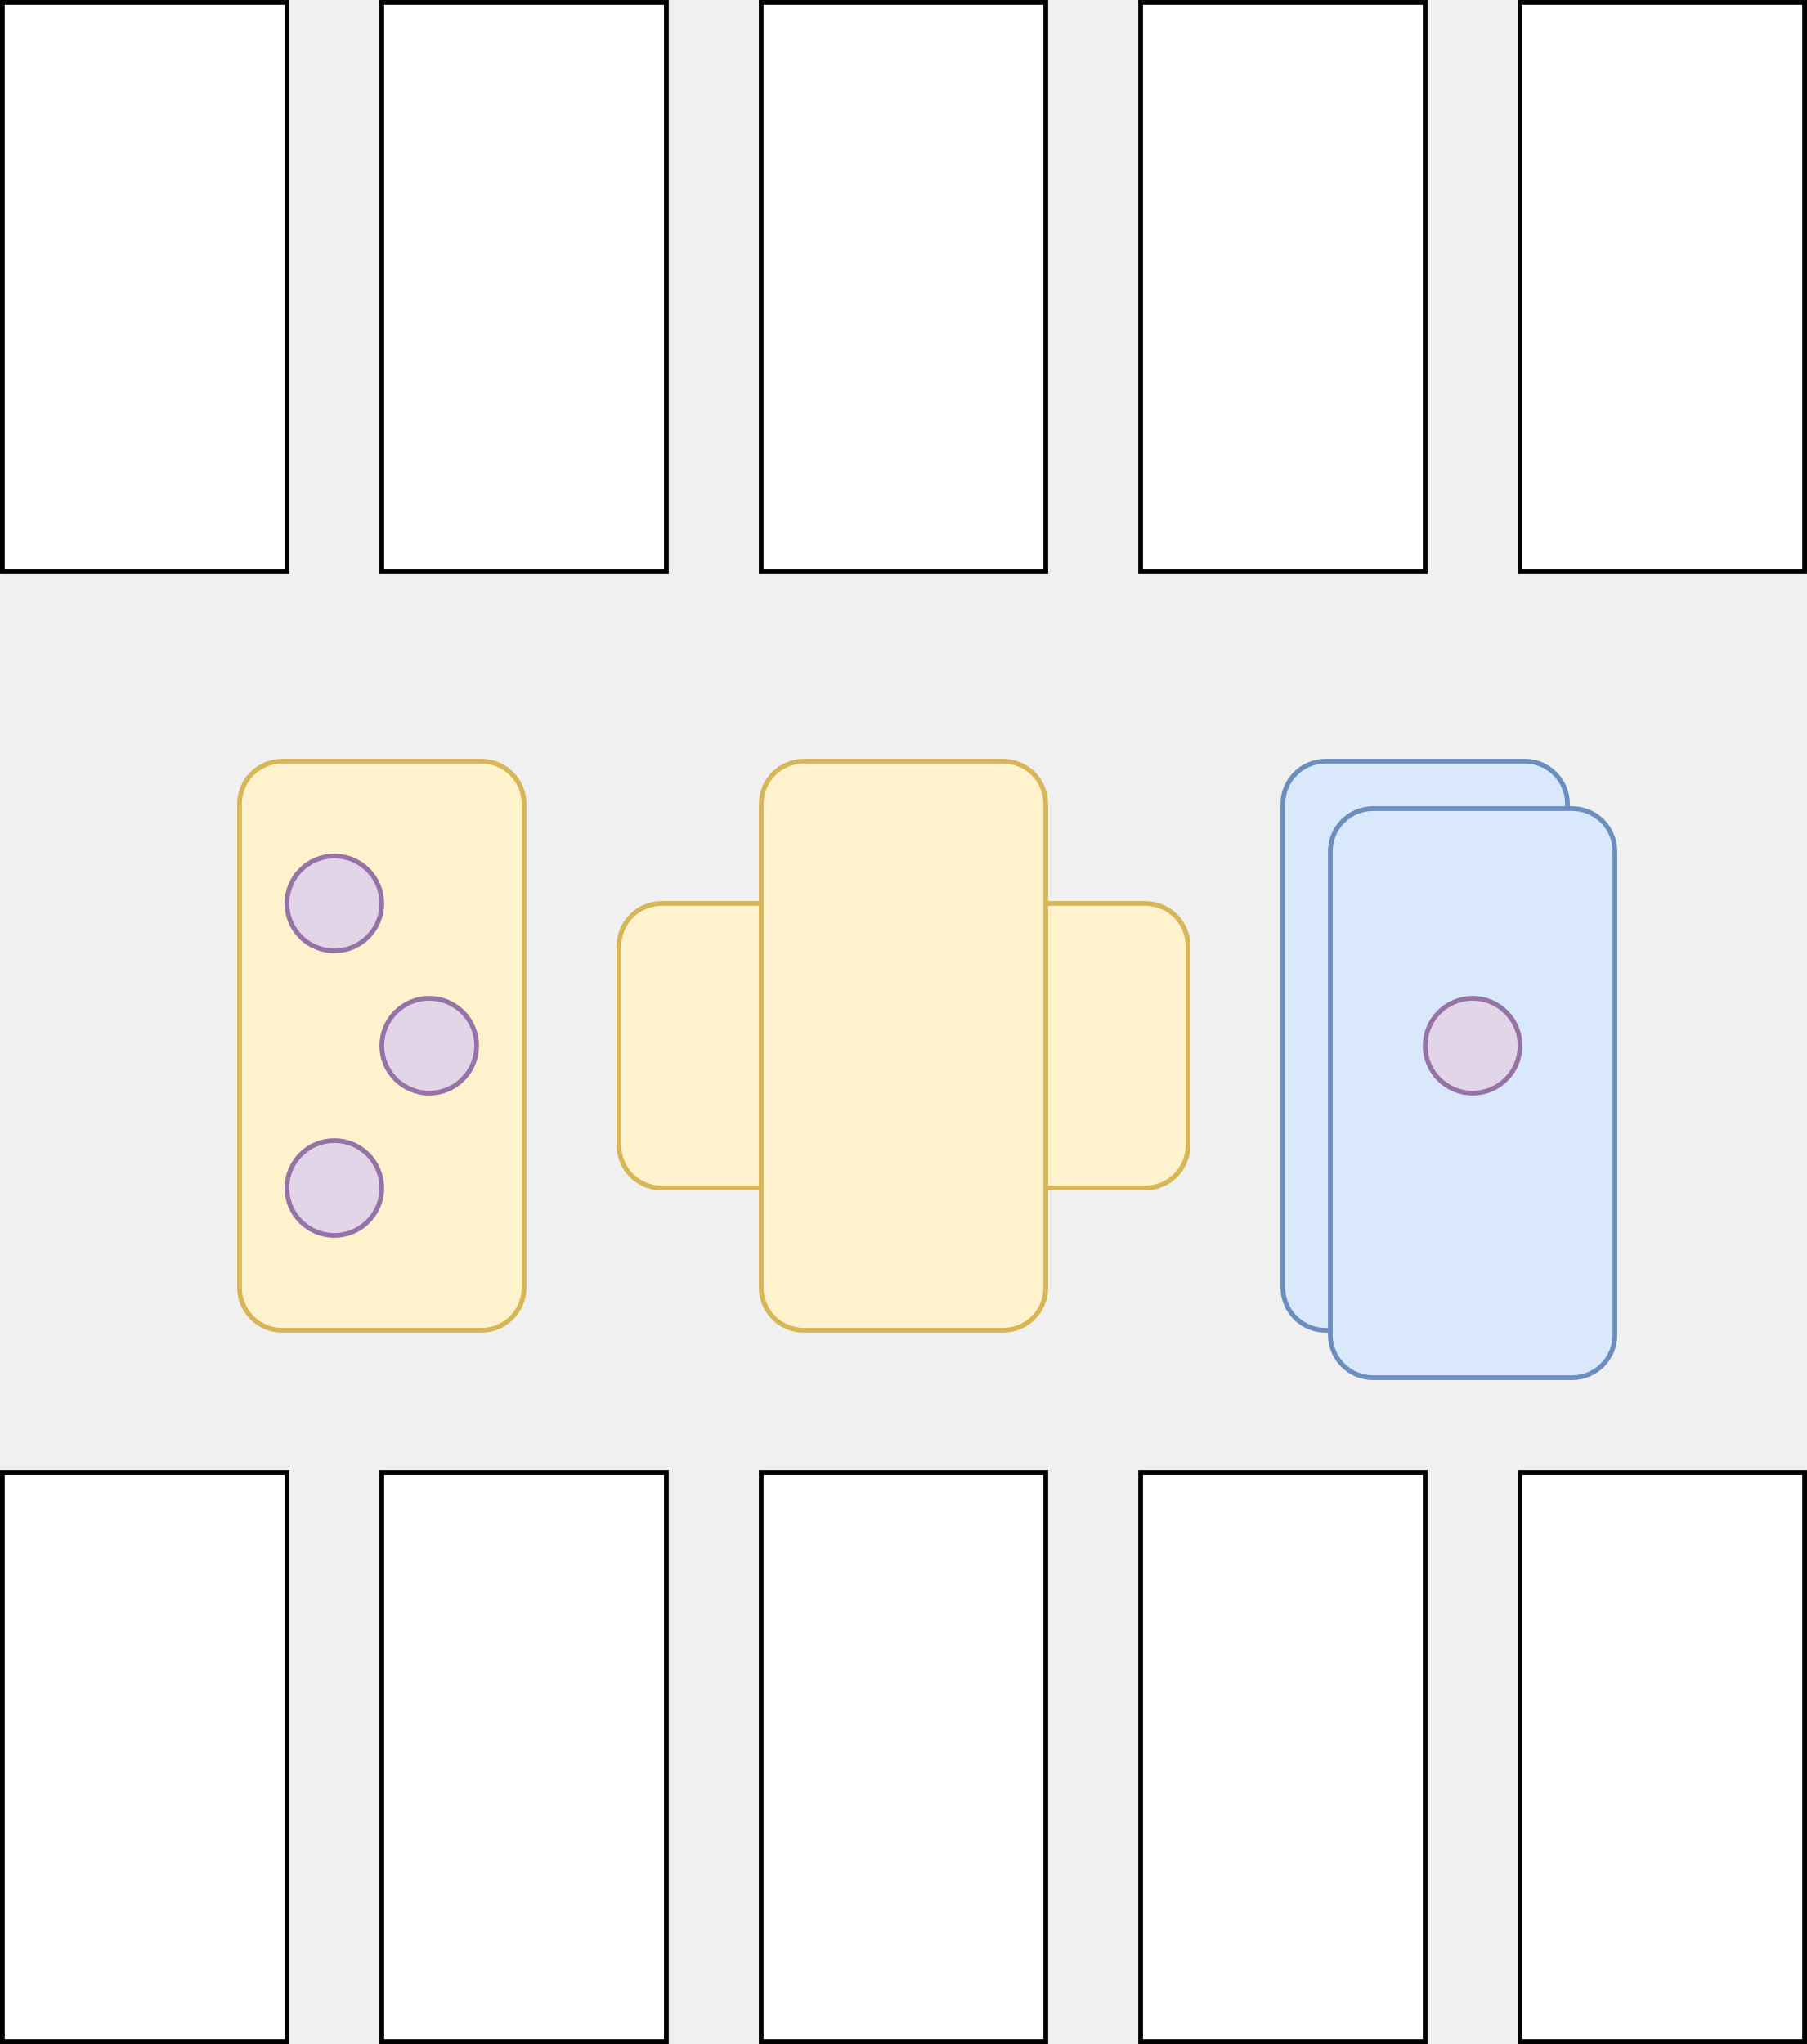
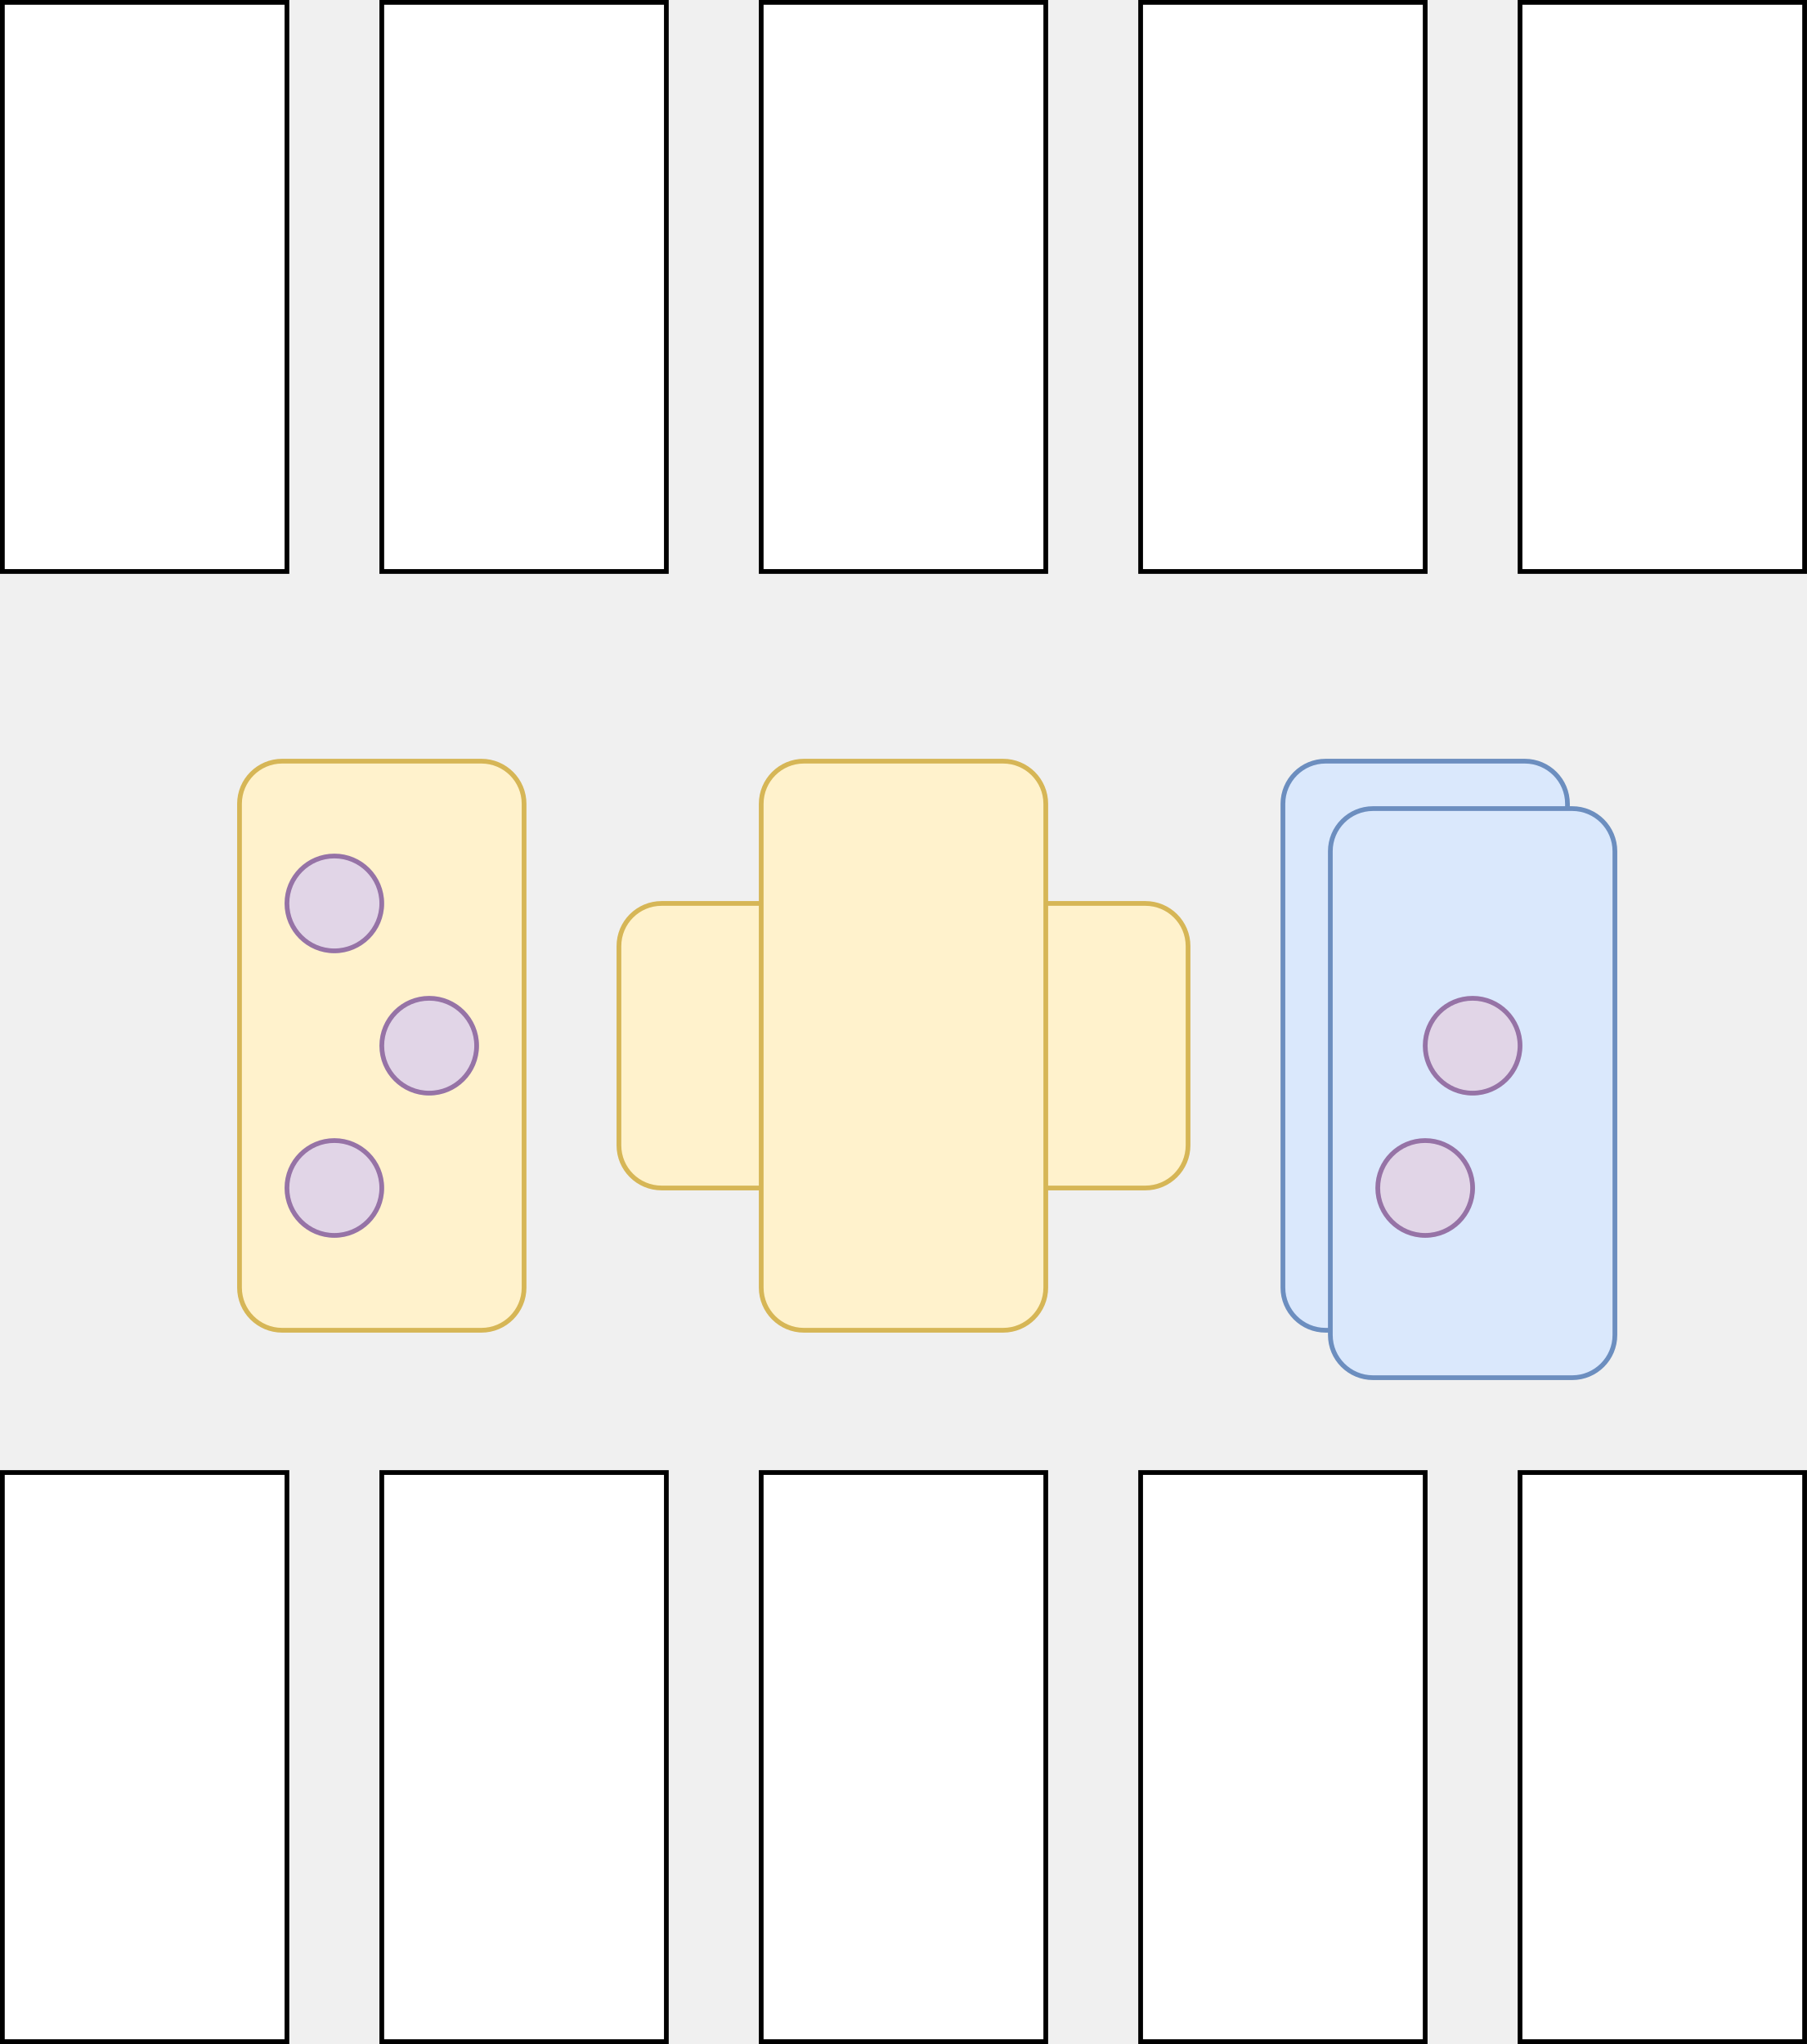
<svg xmlns="http://www.w3.org/2000/svg" style="background: transparent; background-color: transparent; color-scheme: light dark;" version="1.1" width="381px" height="431px" viewBox="-0.5 -0.5 381 431">
  <defs />
  <g>
    <g data-cell-id="0">
      <g data-cell-id="1">
        <g data-cell-id="2">
          <g>
            <rect x="130" y="190" width="120" height="60" rx="9" ry="9" fill="#fff2cc" stroke="#d6b656" pointer-events="all" style="fill: rgb(255, 242, 204); stroke: rgb(214, 182, 86);" />
          </g>
        </g>
        <g data-cell-id="3">
          <g>
            <rect x="130" y="190" width="120" height="60" rx="9" ry="9" fill="#fff2cc" stroke="#d6b656" transform="rotate(90,190,220)" pointer-events="all" style="fill: rgb(255, 242, 204); stroke: rgb(214, 182, 86);" />
          </g>
        </g>
        <g data-cell-id="4">
          <g>
            <rect x="20" y="190" width="120" height="60" rx="9" ry="9" fill="#fff2cc" stroke="#d6b656" transform="rotate(90,80,220)" pointer-events="all" style="fill: rgb(255, 242, 204); stroke: rgb(214, 182, 86);" />
          </g>
        </g>
        <g data-cell-id="5">
          <g>
            <rect x="240" y="190" width="120" height="60" rx="9" ry="9" fill="#dae8fc" stroke="#6c8ebf" transform="rotate(90,300,220)" pointer-events="all" style="fill: rgb(218, 232, 252); stroke: rgb(108, 142, 191);" />
          </g>
        </g>
        <g data-cell-id="7">
          <g>
            <rect x="250" y="200" width="120" height="60" rx="9" ry="9" fill="#dae8fc" stroke="#6c8ebf" transform="rotate(90,310,230)" pointer-events="all" style="fill: rgb(218, 232, 252); stroke: rgb(108, 142, 191);" />
          </g>
        </g>
        <g data-cell-id="8">
          <g>
            <ellipse cx="70" cy="190" rx="10" ry="10" fill="#e1d5e7" stroke="#9673a6" pointer-events="all" style="fill: rgb(225, 213, 231); stroke: rgb(150, 115, 166);" />
          </g>
        </g>
        <g data-cell-id="9">
          <g>
            <ellipse cx="90" cy="220" rx="10" ry="10" fill="#e1d5e7" stroke="#9673a6" pointer-events="all" style="fill: rgb(225, 213, 231); stroke: rgb(150, 115, 166);" />
          </g>
        </g>
        <g data-cell-id="10">
          <g>
            <ellipse cx="70" cy="250" rx="10" ry="10" fill="#e1d5e7" stroke="#9673a6" pointer-events="all" style="fill: rgb(225, 213, 231); stroke: rgb(150, 115, 166);" />
          </g>
        </g>
        <g data-cell-id="11">
          <g>
            <ellipse cx="310" cy="220" rx="10" ry="10" fill="#e1d5e7" stroke="#9673a6" pointer-events="all" style="fill: rgb(225, 213, 231); stroke: rgb(150, 115, 166);" />
          </g>
        </g>
        <g data-cell-id="12">
          <g>
            <rect x="-30" y="30" width="120" height="60" fill="#ffffff" stroke="#000000" transform="rotate(90,30,60)" pointer-events="all" style="fill: rgb(255, 255, 255); stroke: rgb(0, 0, 0);" />
          </g>
        </g>
        <g data-cell-id="13">
          <g>
            <rect x="50" y="30" width="120" height="60" fill="#ffffff" stroke="#000000" transform="rotate(90,110,60)" pointer-events="all" style="fill: rgb(255, 255, 255); stroke: rgb(0, 0, 0);" />
          </g>
        </g>
        <g data-cell-id="14">
          <g>
            <rect x="130" y="30" width="120" height="60" fill="#ffffff" stroke="#000000" transform="rotate(90,190,60)" pointer-events="all" style="fill: rgb(255, 255, 255); stroke: rgb(0, 0, 0);" />
          </g>
        </g>
        <g data-cell-id="15">
          <g>
            <rect x="210" y="30" width="120" height="60" fill="#ffffff" stroke="#000000" transform="rotate(90,270,60)" pointer-events="all" style="fill: rgb(255, 255, 255); stroke: rgb(0, 0, 0);" />
          </g>
        </g>
        <g data-cell-id="16">
          <g>
            <rect x="290" y="30" width="120" height="60" fill="#ffffff" stroke="#000000" transform="rotate(90,350,60)" pointer-events="all" style="fill: rgb(255, 255, 255); stroke: rgb(0, 0, 0);" />
          </g>
        </g>
        <g data-cell-id="17">
          <g>
            <rect x="-30" y="340" width="120" height="60" fill="#ffffff" stroke="#000000" transform="rotate(90,30,370)" pointer-events="all" style="fill: rgb(255, 255, 255); stroke: rgb(0, 0, 0);" />
          </g>
        </g>
        <g data-cell-id="18">
          <g>
            <rect x="50" y="340" width="120" height="60" fill="#ffffff" stroke="#000000" transform="rotate(90,110,370)" pointer-events="all" style="fill: rgb(255, 255, 255); stroke: rgb(0, 0, 0);" />
          </g>
        </g>
        <g data-cell-id="19">
          <g>
            <rect x="130" y="340" width="120" height="60" fill="#ffffff" stroke="#000000" transform="rotate(90,190,370)" pointer-events="all" style="fill: rgb(255, 255, 255); stroke: rgb(0, 0, 0);" />
          </g>
        </g>
        <g data-cell-id="20">
          <g>
            <rect x="210" y="340" width="120" height="60" fill="#ffffff" stroke="#000000" transform="rotate(90,270,370)" pointer-events="all" style="fill: rgb(255, 255, 255); stroke: rgb(0, 0, 0);" />
          </g>
        </g>
        <g data-cell-id="21">
          <g>
            <rect x="290" y="340" width="120" height="60" fill="#ffffff" stroke="#000000" transform="rotate(90,350,370)" pointer-events="all" style="fill: rgb(255, 255, 255); stroke: rgb(0, 0, 0);" />
          </g>
        </g>
+         <g data-cell-id="22">
+           <g>
+             <ellipse cx="300" cy="250" rx="10" ry="10" fill="#e1d5e7" stroke="#9673a6" pointer-events="all" style="fill: rgb(225, 213, 231); stroke: rgb(150, 115, 166);" />
+           </g>
+         </g>
      </g>
    </g>
  </g>
</svg>
